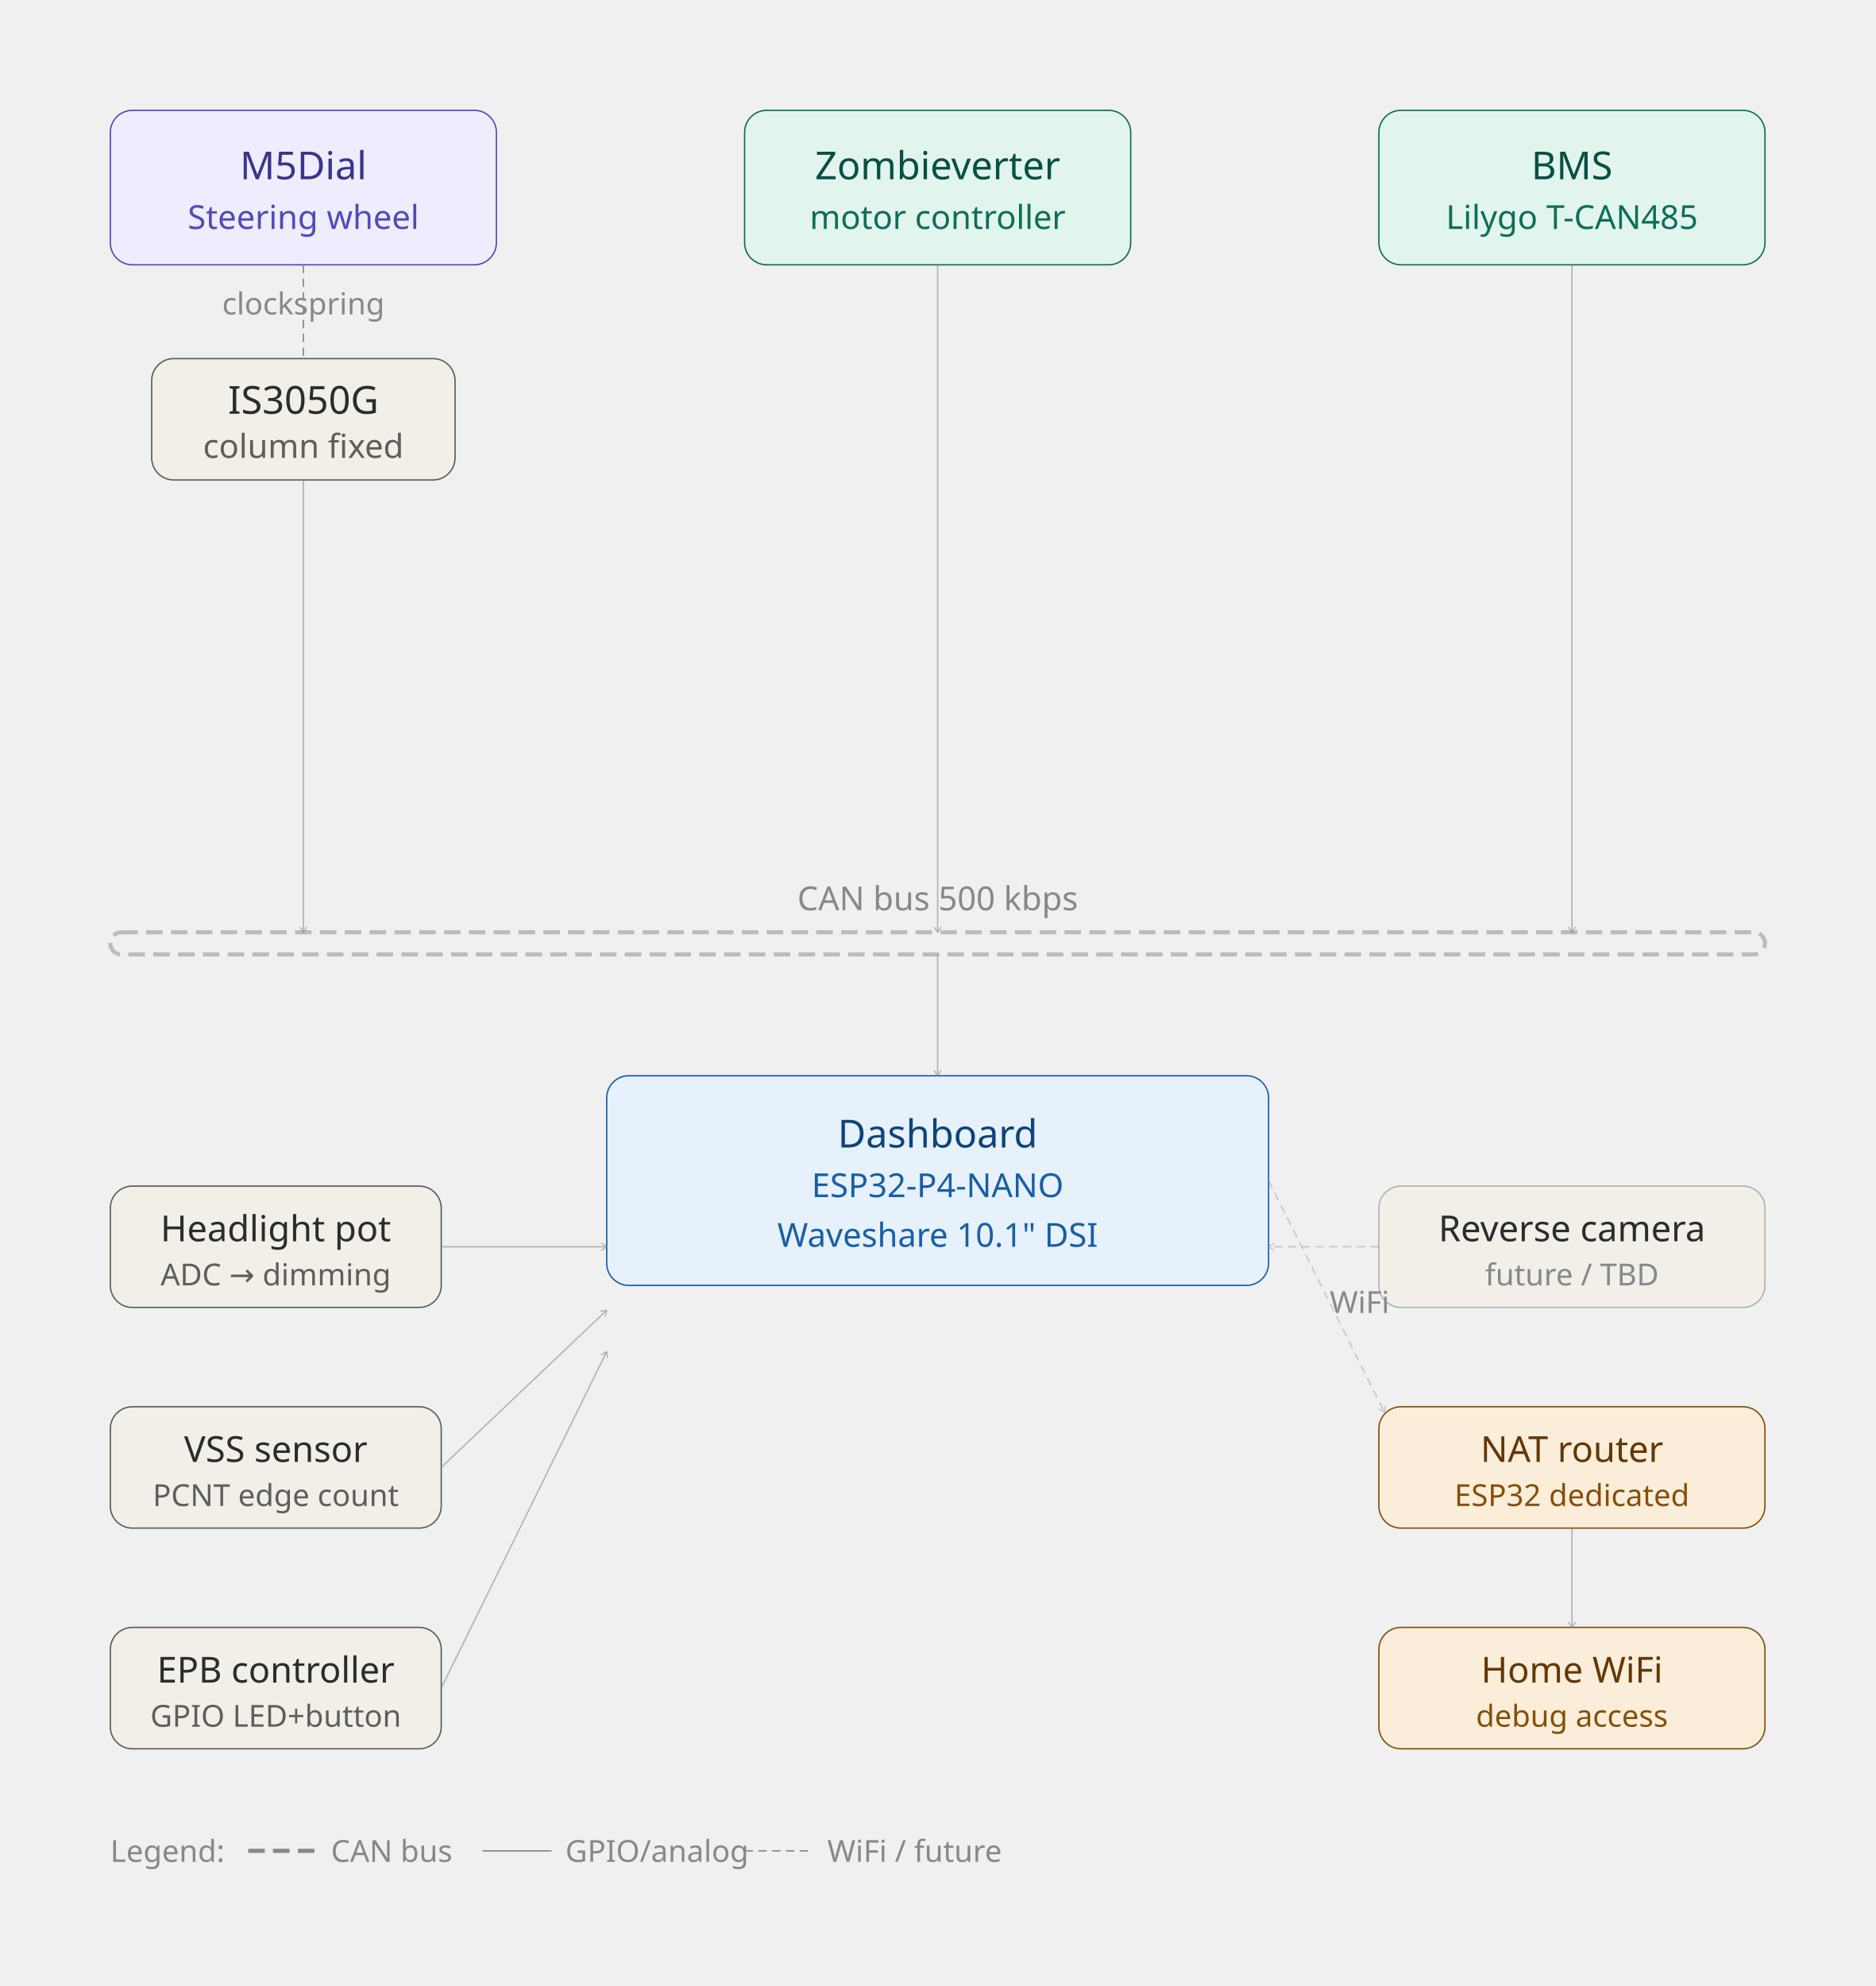
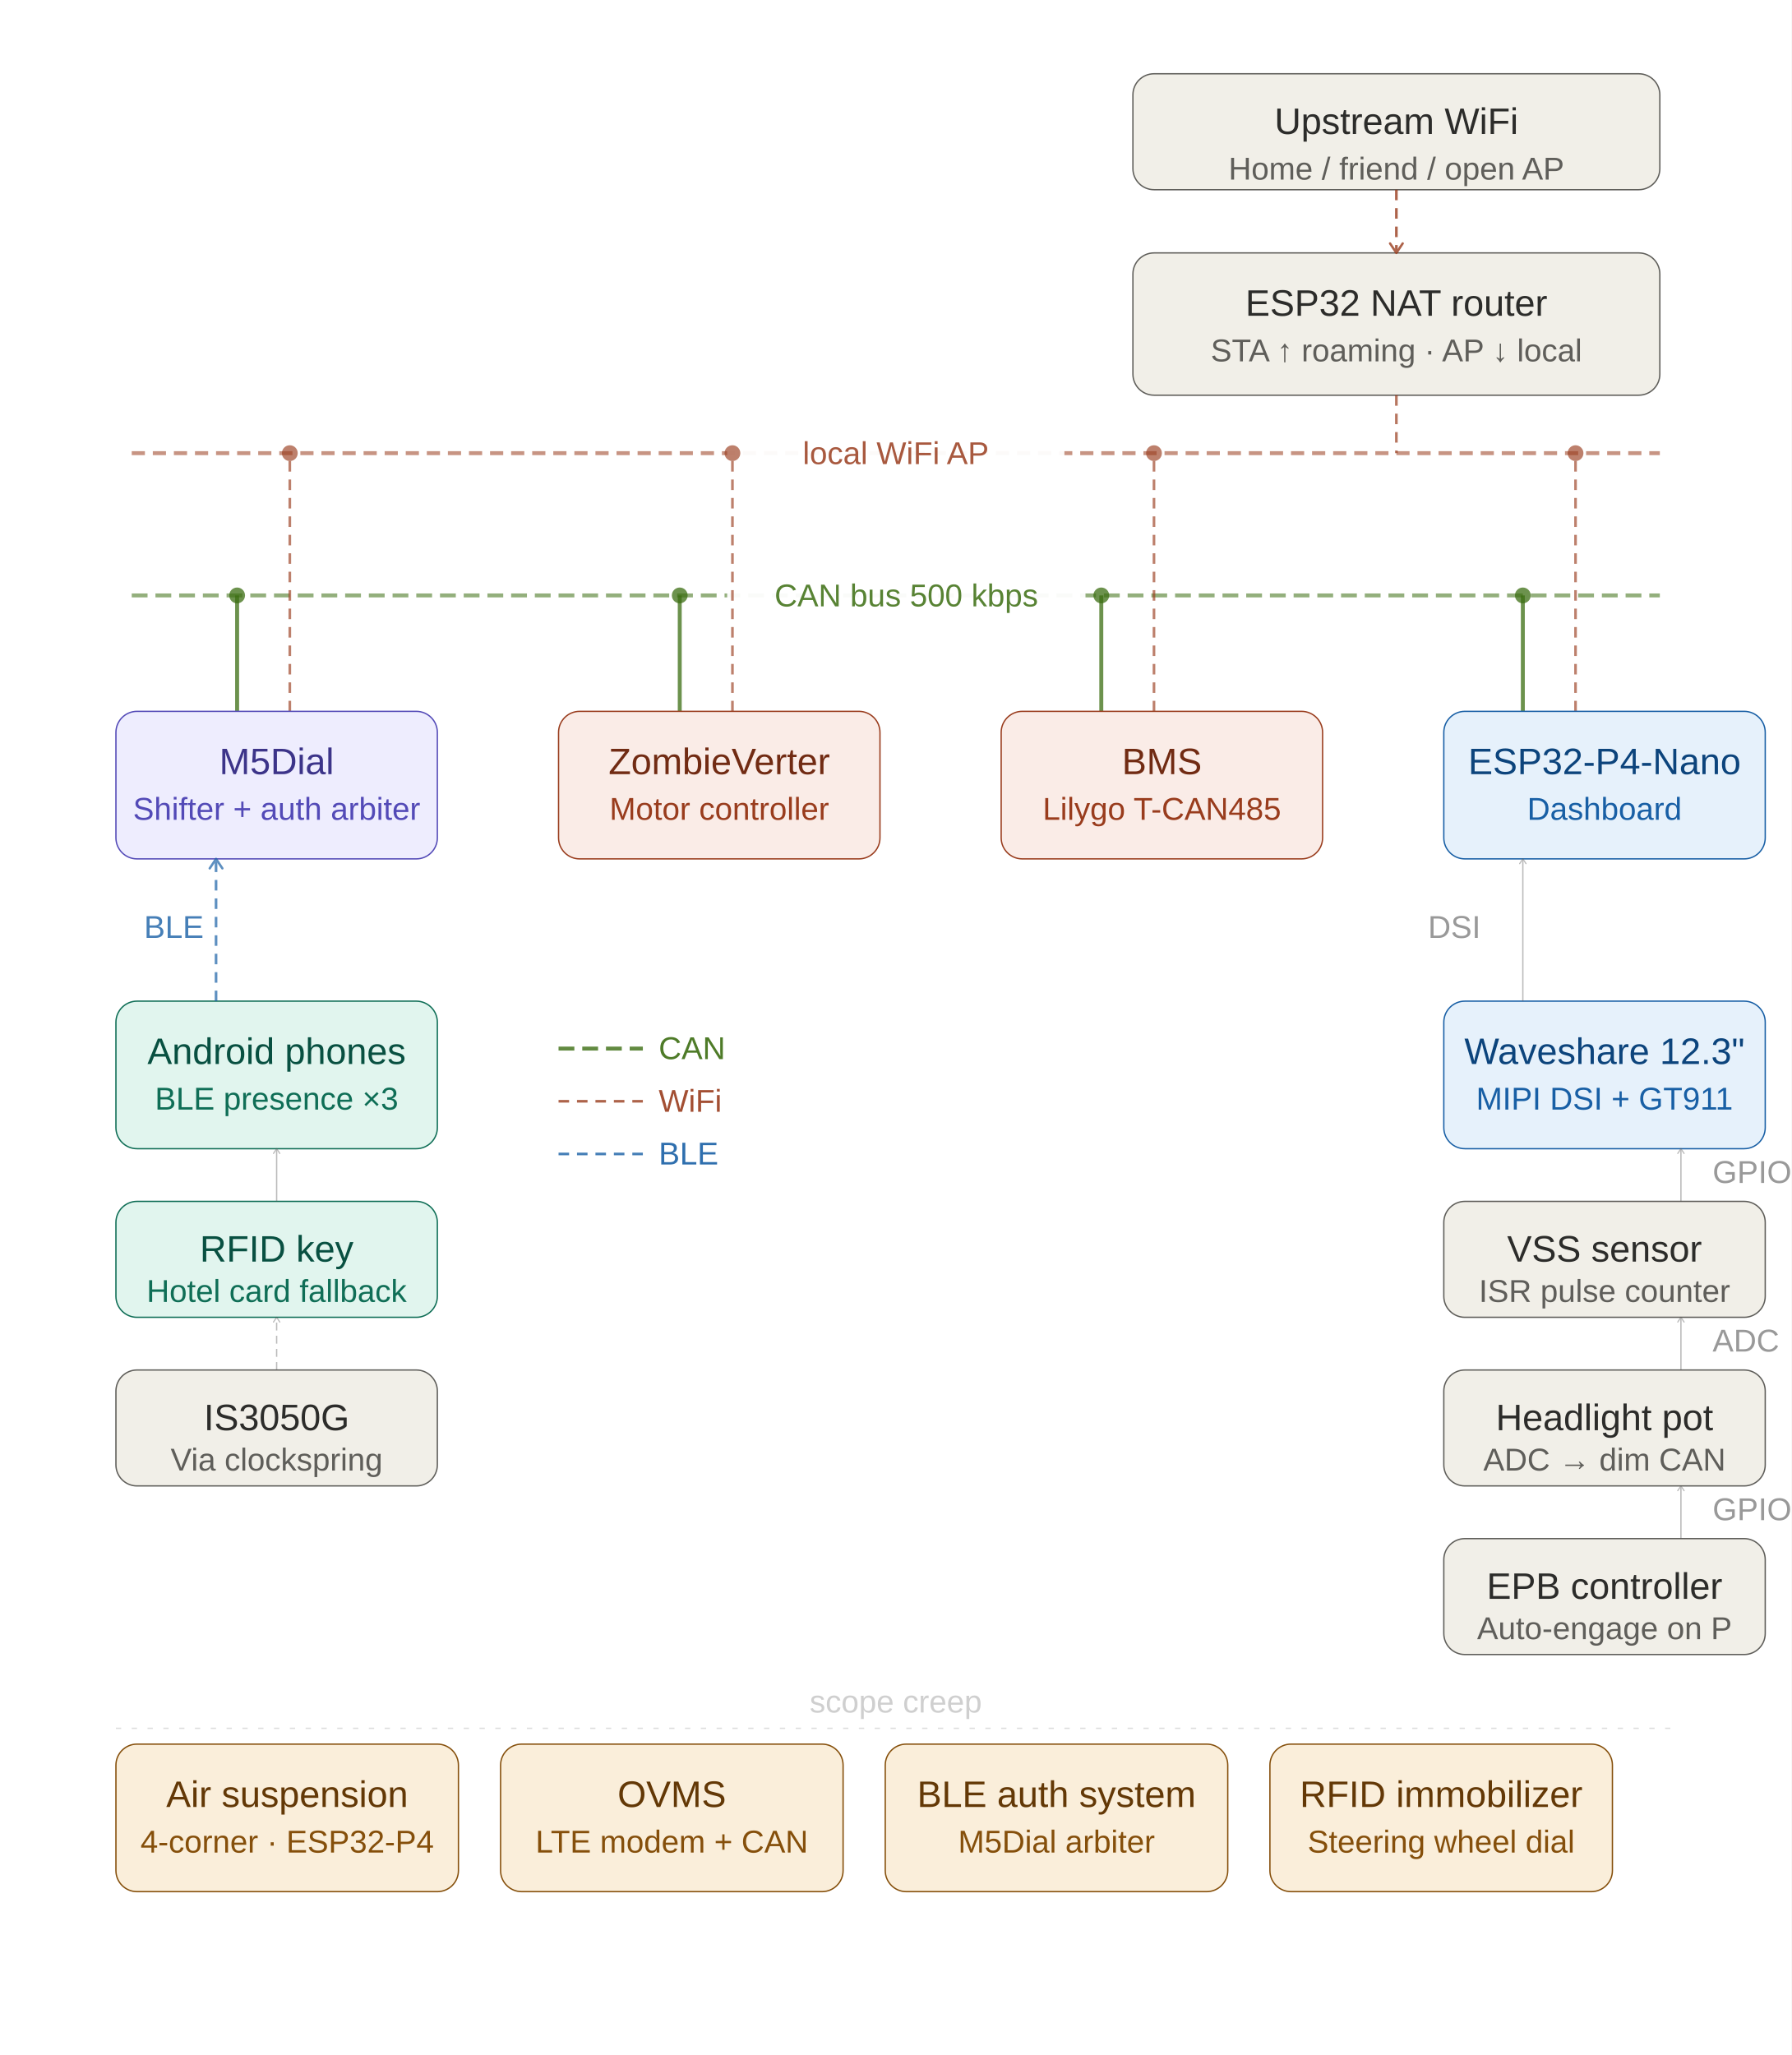
- <svg xmlns="http://www.w3.org/2000/svg" width="680" viewBox="0 0 680 720" style="background:#fff;font-family:sans-serif">
+ <svg xmlns="http://www.w3.org/2000/svg" width="680" viewBox="0 0 680 780" role="img" font-family="Arial, Helvetica, sans-serif">
  <defs>
    <marker id="arrow" viewBox="0 0 10 10" refX="8" refY="5" markerWidth="6" markerHeight="6" orient="auto-start-reverse">
-       <path d="M2 1L8 5L2 9" fill="none" stroke="context-stroke" stroke-width="1.5" stroke-linecap="round" stroke-linejoin="round" />
+       <path d="M2 1L8 5L2 9" fill="none" stroke="#555" stroke-width="1.5" stroke-linecap="round" stroke-linejoin="round" />
+     </marker>
+     <marker id="arrow-grn" viewBox="0 0 10 10" refX="8" refY="5" markerWidth="6" markerHeight="6" orient="auto-start-reverse">
+       <path d="M2 1L8 5L2 9" fill="none" stroke="#3B6D11" stroke-width="1.5" stroke-linecap="round" stroke-linejoin="round" />
+     </marker>
+     <marker id="arrow-red" viewBox="0 0 10 10" refX="8" refY="5" markerWidth="6" markerHeight="6" orient="auto-start-reverse">
+       <path d="M2 1L8 5L2 9" fill="none" stroke="#993C1D" stroke-width="1.5" stroke-linecap="round" stroke-linejoin="round" />
+     </marker>
+     <marker id="arrow-blu" viewBox="0 0 10 10" refX="8" refY="5" markerWidth="6" markerHeight="6" orient="auto-start-reverse">
+       <path d="M2 1L8 5L2 9" fill="none" stroke="#185FA5" stroke-width="1.5" stroke-linecap="round" stroke-linejoin="round" />
    </marker>
  </defs>
-   <rect x="40" y="338" width="600" height="8" rx="4" fill="none" stroke="#888" stroke-width="1.5" stroke-dasharray="6 3" opacity="0.5" />
-   <text font-size="12" fill="#888" x="340" y="330" text-anchor="middle">CAN bus 500 kbps</text>
-   <rect x="40" y="40" width="140" height="56" rx="8" fill="#EEEDFE" stroke="#534AB7" stroke-width="0.5" />
-   <text font-size="14" font-weight="500" fill="#3C3489" x="110" y="65" text-anchor="middle">M5Dial</text>
-   <text font-size="12" fill="#534AB7" x="110" y="83" text-anchor="middle">Steering wheel</text>
-   <text font-size="11" fill="#888" x="110" y="114" text-anchor="middle">clockspring</text>
-   <line x1="110" y1="96" x2="110" y2="130" stroke="#888" stroke-width="0.5" stroke-dasharray="3 2" />
-   <rect x="55" y="130" width="110" height="44" rx="8" fill="#F1EFE8" stroke="#5F5E5A" stroke-width="0.5" />
-   <text font-size="14" font-weight="500" fill="#2C2C2A" x="110" y="150" text-anchor="middle">IS3050G</text>
-   <text font-size="12" fill="#5F5E5A" x="110" y="166" text-anchor="middle">column fixed</text>
-   <line x1="110" y1="174" x2="110" y2="338" stroke="#888" stroke-width="0.5" marker-end="url(#arrow)" opacity="0.6" />
-   <rect x="270" y="40" width="140" height="56" rx="8" fill="#E1F5EE" stroke="#0F6E56" stroke-width="0.5" />
-   <text font-size="14" font-weight="500" fill="#085041" x="340" y="65" text-anchor="middle">Zombieverter</text>
-   <text font-size="12" fill="#0F6E56" x="340" y="83" text-anchor="middle">motor controller</text>
-   <line x1="340" y1="96" x2="340" y2="338" stroke="#888" stroke-width="0.5" marker-end="url(#arrow)" opacity="0.6" />
-   <rect x="500" y="40" width="140" height="56" rx="8" fill="#E1F5EE" stroke="#0F6E56" stroke-width="0.5" />
-   <text font-size="14" font-weight="500" fill="#085041" x="570" y="65" text-anchor="middle">BMS</text>
-   <text font-size="12" fill="#0F6E56" x="570" y="83" text-anchor="middle">Lilygo T-CAN485</text>
-   <line x1="570" y1="96" x2="570" y2="338" stroke="#888" stroke-width="0.5" marker-end="url(#arrow)" opacity="0.6" />
-   <rect x="220" y="390" width="240" height="76" rx="8" fill="#E6F1FB" stroke="#185FA5" stroke-width="0.5" />
-   <text font-size="14" font-weight="500" fill="#0C447C" x="340" y="416" text-anchor="middle">Dashboard</text>
-   <text font-size="12" fill="#185FA5" x="340" y="434" text-anchor="middle">ESP32-P4-NANO</text>
-   <text font-size="12" fill="#185FA5" x="340" y="452" text-anchor="middle">Waveshare 10.1" DSI</text>
-   <line x1="340" y1="346" x2="340" y2="390" stroke="#888" stroke-width="0.5" marker-end="url(#arrow)" opacity="0.6" />
-   <rect x="40" y="430" width="120" height="44" rx="8" fill="#F1EFE8" stroke="#5F5E5A" stroke-width="0.5" />
-   <text font-size="13" font-weight="500" fill="#2C2C2A" x="100" y="450" text-anchor="middle">Headlight pot</text>
-   <text font-size="11" fill="#5F5E5A" x="100" y="466" text-anchor="middle">ADC → dimming</text>
-   <line x1="160" y1="452" x2="220" y2="452" stroke="#888" stroke-width="0.5" marker-end="url(#arrow)" opacity="0.6" />
-   <rect x="40" y="510" width="120" height="44" rx="8" fill="#F1EFE8" stroke="#5F5E5A" stroke-width="0.5" />
-   <text font-size="13" font-weight="500" fill="#2C2C2A" x="100" y="530" text-anchor="middle">VSS sensor</text>
-   <text font-size="11" fill="#5F5E5A" x="100" y="546" text-anchor="middle">PCNT edge count</text>
-   <line x1="160" y1="532" x2="220" y2="475" stroke="#888" stroke-width="0.5" marker-end="url(#arrow)" opacity="0.6" />
-   <rect x="40" y="590" width="120" height="44" rx="8" fill="#F1EFE8" stroke="#5F5E5A" stroke-width="0.5" />
-   <text font-size="13" font-weight="500" fill="#2C2C2A" x="100" y="610" text-anchor="middle">EPB controller</text>
-   <text font-size="11" fill="#5F5E5A" x="100" y="626" text-anchor="middle">GPIO LED+button</text>
-   <line x1="160" y1="612" x2="220" y2="490" stroke="#888" stroke-width="0.5" marker-end="url(#arrow)" opacity="0.6" />
-   <rect x="500" y="430" width="140" height="44" rx="8" fill="#F1EFE8" stroke="#B4B2A9" stroke-width="0.5" />
-   <text font-size="13" font-weight="500" fill="#2C2C2A" x="570" y="450" text-anchor="middle">Reverse camera</text>
-   <text font-size="11" fill="#888" x="570" y="466" text-anchor="middle">future / TBD</text>
-   <line x1="500" y1="452" x2="460" y2="452" stroke="#888" stroke-width="0.5" stroke-dasharray="3 2" marker-end="url(#arrow)" opacity="0.4" />
-   <rect x="500" y="510" width="140" height="44" rx="8" fill="#FAEEDA" stroke="#854F0B" stroke-width="0.5" />
-   <text font-size="13" font-weight="500" fill="#633806" x="570" y="530" text-anchor="middle">NAT router</text>
-   <text font-size="11" fill="#854F0B" x="570" y="546" text-anchor="middle">ESP32 dedicated</text>
-   <line x1="460" y1="428" x2="502" y2="512" stroke="#888" stroke-width="0.5" stroke-dasharray="3 2" marker-end="url(#arrow)" opacity="0.4" />
-   <text font-size="11" fill="#888" x="493" y="476" text-anchor="middle">WiFi</text>
-   <rect x="500" y="590" width="140" height="44" rx="8" fill="#FAEEDA" stroke="#854F0B" stroke-width="0.5" />
-   <text font-size="13" font-weight="500" fill="#633806" x="570" y="610" text-anchor="middle">Home WiFi</text>
-   <text font-size="11" fill="#854F0B" x="570" y="626" text-anchor="middle">debug access</text>
-   <line x1="570" y1="554" x2="570" y2="590" stroke="#888" stroke-width="0.5" marker-end="url(#arrow)" opacity="0.6" />
-   <text font-size="11" fill="#888" x="40" y="675">Legend:</text>
-   <line x1="90" y1="671" x2="115" y2="671" stroke="#888" stroke-width="1.5" stroke-dasharray="6 3" />
-   <text font-size="11" fill="#888" x="120" y="675">CAN bus</text>
-   <line x1="175" y1="671" x2="200" y2="671" stroke="#888" stroke-width="0.5" />
-   <text font-size="11" fill="#888" x="205" y="675">GPIO/analog</text>
-   <line x1="270" y1="671" x2="295" y2="671" stroke="#888" stroke-width="0.5" stroke-dasharray="3 2" />
-   <text font-size="11" fill="#888" x="300" y="675">WiFi / future</text>
+   <rect width="680" height="780" fill="#ffffff" />
+   <rect x="430" y="28" width="200" height="44" rx="8" fill="#F1EFE8" stroke="#5F5E5A" stroke-width="0.5" />
+   <text x="530" y="46" text-anchor="middle" font-size="14" font-weight="500" fill="#2C2C2A" dominant-baseline="central">Upstream WiFi</text>
+   <text x="530" y="64" text-anchor="middle" font-size="12" fill="#5F5E5A" dominant-baseline="central">Home / friend / open AP</text>
+   <rect x="430" y="96" width="200" height="54" rx="8" fill="#F1EFE8" stroke="#5F5E5A" stroke-width="0.5" />
+   <text x="530" y="115" text-anchor="middle" font-size="14" font-weight="500" fill="#2C2C2A" dominant-baseline="central">ESP32 NAT router</text>
+   <text x="530" y="133" text-anchor="middle" font-size="12" fill="#5F5E5A" dominant-baseline="central">STA ↑ roaming · AP ↓ local</text>
+   <line x1="530" y1="72" x2="530" y2="96" stroke="#993C1D" stroke-width="1" stroke-dasharray="4 3" opacity="0.8" marker-end="url(#arrow-red)" />
+   <line x1="530" y1="150" x2="530" y2="172" stroke="#993C1D" stroke-width="1" stroke-dasharray="4 3" opacity="0.7" />
+   <line x1="50" y1="172" x2="630" y2="172" stroke="#993C1D" stroke-width="1.5" stroke-dasharray="5 3" opacity="0.55" />
+   <rect x="276" y="162" width="128" height="18" rx="3" fill="#ffffff" opacity="0.95" />
+   <text x="340" y="172" text-anchor="middle" font-size="12" fill="#993C1D" opacity="0.85" dominant-baseline="central">local WiFi AP</text>
+   <line x1="50" y1="226" x2="630" y2="226" stroke="#3B6D11" stroke-width="1.5" stroke-dasharray="6 3" opacity="0.55" />
+   <rect x="276" y="216" width="136" height="18" rx="3" fill="#ffffff" opacity="0.95" />
+   <text x="344" y="226" text-anchor="middle" font-size="12" fill="#3B6D11" opacity="0.85" dominant-baseline="central">CAN bus 500 kbps</text>
+   <line x1="90" y1="270" x2="90" y2="226" stroke="#3B6D11" stroke-width="1.5" opacity="0.75" />
+   <circle cx="90" cy="226" r="3" fill="#3B6D11" opacity="0.75" />
+   <line x1="110" y1="270" x2="110" y2="172" stroke="#993C1D" stroke-width="1" stroke-dasharray="4 3" opacity="0.65" />
+   <circle cx="110" cy="172" r="3" fill="#993C1D" opacity="0.65" />
+   <line x1="258" y1="270" x2="258" y2="226" stroke="#3B6D11" stroke-width="1.5" opacity="0.75" />
+   <circle cx="258" cy="226" r="3" fill="#3B6D11" opacity="0.75" />
+   <line x1="278" y1="270" x2="278" y2="172" stroke="#993C1D" stroke-width="1" stroke-dasharray="4 3" opacity="0.65" />
+   <circle cx="278" cy="172" r="3" fill="#993C1D" opacity="0.65" />
+   <line x1="418" y1="270" x2="418" y2="226" stroke="#3B6D11" stroke-width="1.5" opacity="0.75" />
+   <circle cx="418" cy="226" r="3" fill="#3B6D11" opacity="0.75" />
+   <line x1="438" y1="270" x2="438" y2="172" stroke="#993C1D" stroke-width="1" stroke-dasharray="4 3" opacity="0.65" />
+   <circle cx="438" cy="172" r="3" fill="#993C1D" opacity="0.65" />
+   <line x1="578" y1="270" x2="578" y2="226" stroke="#3B6D11" stroke-width="1.5" opacity="0.75" />
+   <circle cx="578" cy="226" r="3" fill="#3B6D11" opacity="0.75" />
+   <line x1="598" y1="270" x2="598" y2="172" stroke="#993C1D" stroke-width="1" stroke-dasharray="4 3" opacity="0.65" />
+   <circle cx="598" cy="172" r="3" fill="#993C1D" opacity="0.65" />
+   <rect x="44" y="270" width="122" height="56" rx="8" fill="#EEEDFE" stroke="#534AB7" stroke-width="0.5" />
+   <text x="105" y="289" text-anchor="middle" font-size="14" font-weight="500" fill="#3C3489" dominant-baseline="central">M5Dial</text>
+   <text x="105" y="307" text-anchor="middle" font-size="12" fill="#534AB7" dominant-baseline="central">Shifter + auth arbiter</text>
+   <rect x="212" y="270" width="122" height="56" rx="8" fill="#FAECE7" stroke="#993C1D" stroke-width="0.5" />
+   <text x="273" y="289" text-anchor="middle" font-size="14" font-weight="500" fill="#712B13" dominant-baseline="central">ZombieVerter</text>
+   <text x="273" y="307" text-anchor="middle" font-size="12" fill="#993C1D" dominant-baseline="central">Motor controller</text>
+   <rect x="380" y="270" width="122" height="56" rx="8" fill="#FAECE7" stroke="#993C1D" stroke-width="0.5" />
+   <text x="441" y="289" text-anchor="middle" font-size="14" font-weight="500" fill="#712B13" dominant-baseline="central">BMS</text>
+   <text x="441" y="307" text-anchor="middle" font-size="12" fill="#993C1D" dominant-baseline="central">Lilygo T-CAN485</text>
+   <rect x="548" y="270" width="122" height="56" rx="8" fill="#E6F1FB" stroke="#185FA5" stroke-width="0.5" />
+   <text x="609" y="289" text-anchor="middle" font-size="14" font-weight="500" fill="#0C447C" dominant-baseline="central">ESP32-P4-Nano</text>
+   <text x="609" y="307" text-anchor="middle" font-size="12" fill="#185FA5" dominant-baseline="central">Dashboard</text>
+   <rect x="44" y="380" width="122" height="56" rx="8" fill="#E1F5EE" stroke="#0F6E56" stroke-width="0.5" />
+   <text x="105" y="399" text-anchor="middle" font-size="14" font-weight="500" fill="#085041" dominant-baseline="central">Android phones</text>
+   <text x="105" y="417" text-anchor="middle" font-size="12" fill="#0F6E56" dominant-baseline="central">BLE presence ×3</text>
+   <line x1="82" y1="380" x2="82" y2="326" stroke="#185FA5" stroke-width="1" stroke-dasharray="4 3" opacity="0.7" marker-end="url(#arrow-blu)" />
+   <text x="66" y="356" text-anchor="middle" font-size="12" fill="#185FA5" opacity="0.8">BLE</text>
+   <rect x="44" y="456" width="122" height="44" rx="8" fill="#E1F5EE" stroke="#0F6E56" stroke-width="0.5" />
+   <text x="105" y="474" text-anchor="middle" font-size="14" font-weight="500" fill="#085041" dominant-baseline="central">RFID key</text>
+   <text x="105" y="490" text-anchor="middle" font-size="12" fill="#0F6E56" dominant-baseline="central">Hotel card fallback</text>
+   <line x1="105" y1="456" x2="105" y2="436" stroke="#555" stroke-width="0.5" opacity="0.4" marker-end="url(#arrow)" />
+   <rect x="44" y="520" width="122" height="44" rx="8" fill="#F1EFE8" stroke="#5F5E5A" stroke-width="0.5" />
+   <text x="105" y="538" text-anchor="middle" font-size="14" font-weight="500" fill="#2C2C2A" dominant-baseline="central">IS3050G</text>
+   <text x="105" y="554" text-anchor="middle" font-size="12" fill="#5F5E5A" dominant-baseline="central">Via clockspring</text>
+   <line x1="105" y1="520" x2="105" y2="500" stroke="#555" stroke-width="0.5" stroke-dasharray="3 2" opacity="0.4" marker-end="url(#arrow)" />
+   <line x1="212" y1="398" x2="244" y2="398" stroke="#3B6D11" stroke-width="1.5" stroke-dasharray="6 3" opacity="0.8" />
+   <text x="250" y="402" font-size="12" fill="#3B6D11" opacity="0.9">CAN</text>
+   <line x1="212" y1="418" x2="244" y2="418" stroke="#993C1D" stroke-width="1" stroke-dasharray="4 3" opacity="0.8" />
+   <text x="250" y="422" font-size="12" fill="#993C1D" opacity="0.9">WiFi</text>
+   <line x1="212" y1="438" x2="244" y2="438" stroke="#185FA5" stroke-width="1" stroke-dasharray="4 3" opacity="0.8" />
+   <text x="250" y="442" font-size="12" fill="#185FA5" opacity="0.9">BLE</text>
+   <rect x="548" y="380" width="122" height="56" rx="8" fill="#E6F1FB" stroke="#185FA5" stroke-width="0.5" />
+   <text x="609" y="399" text-anchor="middle" font-size="14" font-weight="500" fill="#0C447C" dominant-baseline="central">Waveshare 12.3"</text>
+   <text x="609" y="417" text-anchor="middle" font-size="12" fill="#185FA5" dominant-baseline="central">MIPI DSI + GT911</text>
+   <line x1="578" y1="380" x2="578" y2="326" stroke="#555" stroke-width="0.5" opacity="0.4" marker-end="url(#arrow)" />
+   <text x="562" y="356" text-anchor="end" font-size="12" fill="#555" opacity="0.6">DSI</text>
+   <rect x="548" y="456" width="122" height="44" rx="8" fill="#F1EFE8" stroke="#5F5E5A" stroke-width="0.5" />
+   <text x="609" y="474" text-anchor="middle" font-size="14" font-weight="500" fill="#2C2C2A" dominant-baseline="central">VSS sensor</text>
+   <text x="609" y="490" text-anchor="middle" font-size="12" fill="#5F5E5A" dominant-baseline="central">ISR pulse counter</text>
+   <line x1="638" y1="456" x2="638" y2="436" stroke="#555" stroke-width="0.5" opacity="0.4" marker-end="url(#arrow)" />
+   <text x="650" y="449" font-size="12" fill="#555" opacity="0.6">GPIO</text>
+   <rect x="548" y="520" width="122" height="44" rx="8" fill="#F1EFE8" stroke="#5F5E5A" stroke-width="0.5" />
+   <text x="609" y="538" text-anchor="middle" font-size="14" font-weight="500" fill="#2C2C2A" dominant-baseline="central">Headlight pot</text>
+   <text x="609" y="554" text-anchor="middle" font-size="12" fill="#5F5E5A" dominant-baseline="central">ADC → dim CAN</text>
+   <line x1="638" y1="520" x2="638" y2="500" stroke="#555" stroke-width="0.5" opacity="0.4" marker-end="url(#arrow)" />
+   <text x="650" y="513" font-size="12" fill="#555" opacity="0.6">ADC</text>
+   <rect x="548" y="584" width="122" height="44" rx="8" fill="#F1EFE8" stroke="#5F5E5A" stroke-width="0.5" />
+   <text x="609" y="602" text-anchor="middle" font-size="14" font-weight="500" fill="#2C2C2A" dominant-baseline="central">EPB controller</text>
+   <text x="609" y="618" text-anchor="middle" font-size="12" fill="#5F5E5A" dominant-baseline="central">Auto-engage on P</text>
+   <line x1="638" y1="584" x2="638" y2="564" stroke="#555" stroke-width="0.5" opacity="0.4" marker-end="url(#arrow)" />
+   <text x="650" y="577" font-size="12" fill="#555" opacity="0.6">GPIO</text>
+   <line x1="44" y1="656" x2="636" y2="656" stroke="#888" stroke-width="0.5" stroke-dasharray="2 4" opacity="0.3" />
+   <text x="340" y="650" text-anchor="middle" font-size="12" fill="#888" opacity="0.4">scope creep</text>
+   <rect x="44" y="662" width="130" height="56" rx="8" fill="#FAEEDA" stroke="#854F0B" stroke-width="0.5" />
+   <text x="109" y="681" text-anchor="middle" font-size="14" font-weight="500" fill="#633806" dominant-baseline="central">Air suspension</text>
+   <text x="109" y="699" text-anchor="middle" font-size="12" fill="#854F0B" dominant-baseline="central">4-corner · ESP32-P4</text>
+   <rect x="190" y="662" width="130" height="56" rx="8" fill="#FAEEDA" stroke="#854F0B" stroke-width="0.5" />
+   <text x="255" y="681" text-anchor="middle" font-size="14" font-weight="500" fill="#633806" dominant-baseline="central">OVMS</text>
+   <text x="255" y="699" text-anchor="middle" font-size="12" fill="#854F0B" dominant-baseline="central">LTE modem + CAN</text>
+   <rect x="336" y="662" width="130" height="56" rx="8" fill="#FAEEDA" stroke="#854F0B" stroke-width="0.5" />
+   <text x="401" y="681" text-anchor="middle" font-size="14" font-weight="500" fill="#633806" dominant-baseline="central">BLE auth system</text>
+   <text x="401" y="699" text-anchor="middle" font-size="12" fill="#854F0B" dominant-baseline="central">M5Dial arbiter</text>
+   <rect x="482" y="662" width="130" height="56" rx="8" fill="#FAEEDA" stroke="#854F0B" stroke-width="0.5" />
+   <text x="547" y="681" text-anchor="middle" font-size="14" font-weight="500" fill="#633806" dominant-baseline="central">RFID immobilizer</text>
+   <text x="547" y="699" text-anchor="middle" font-size="12" fill="#854F0B" dominant-baseline="central">Steering wheel dial</text>
</svg>
